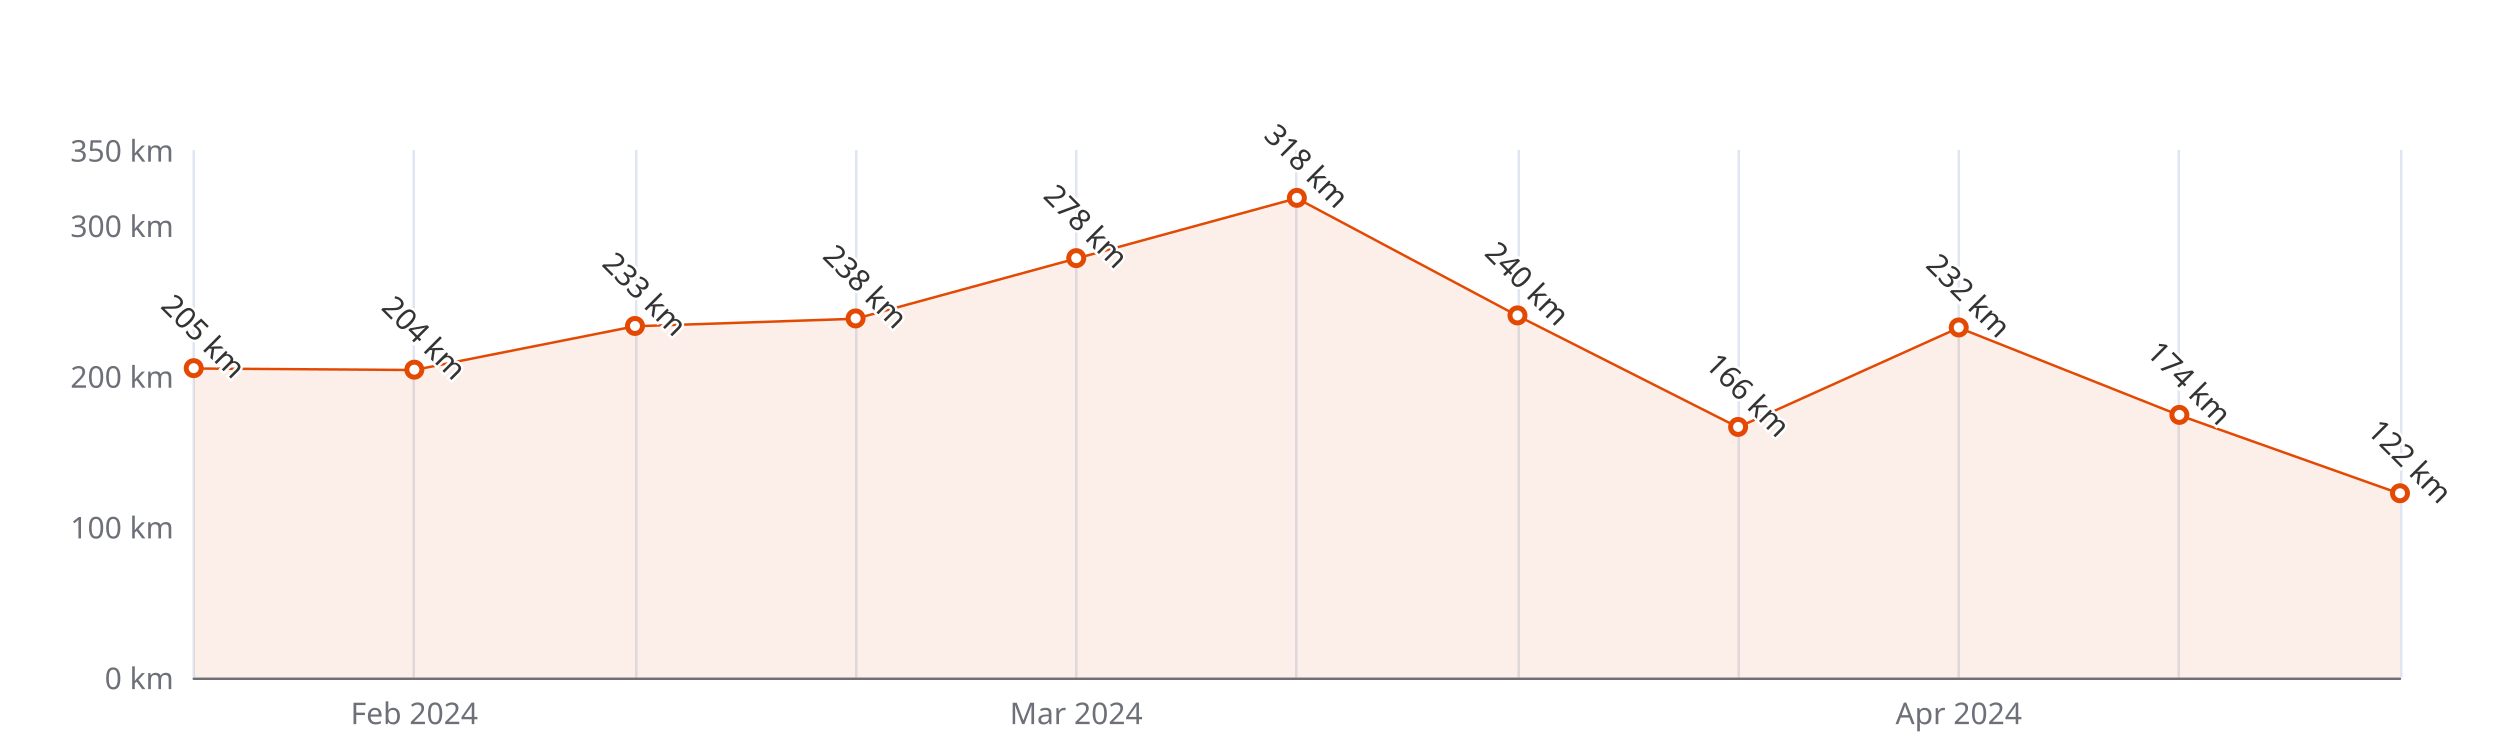
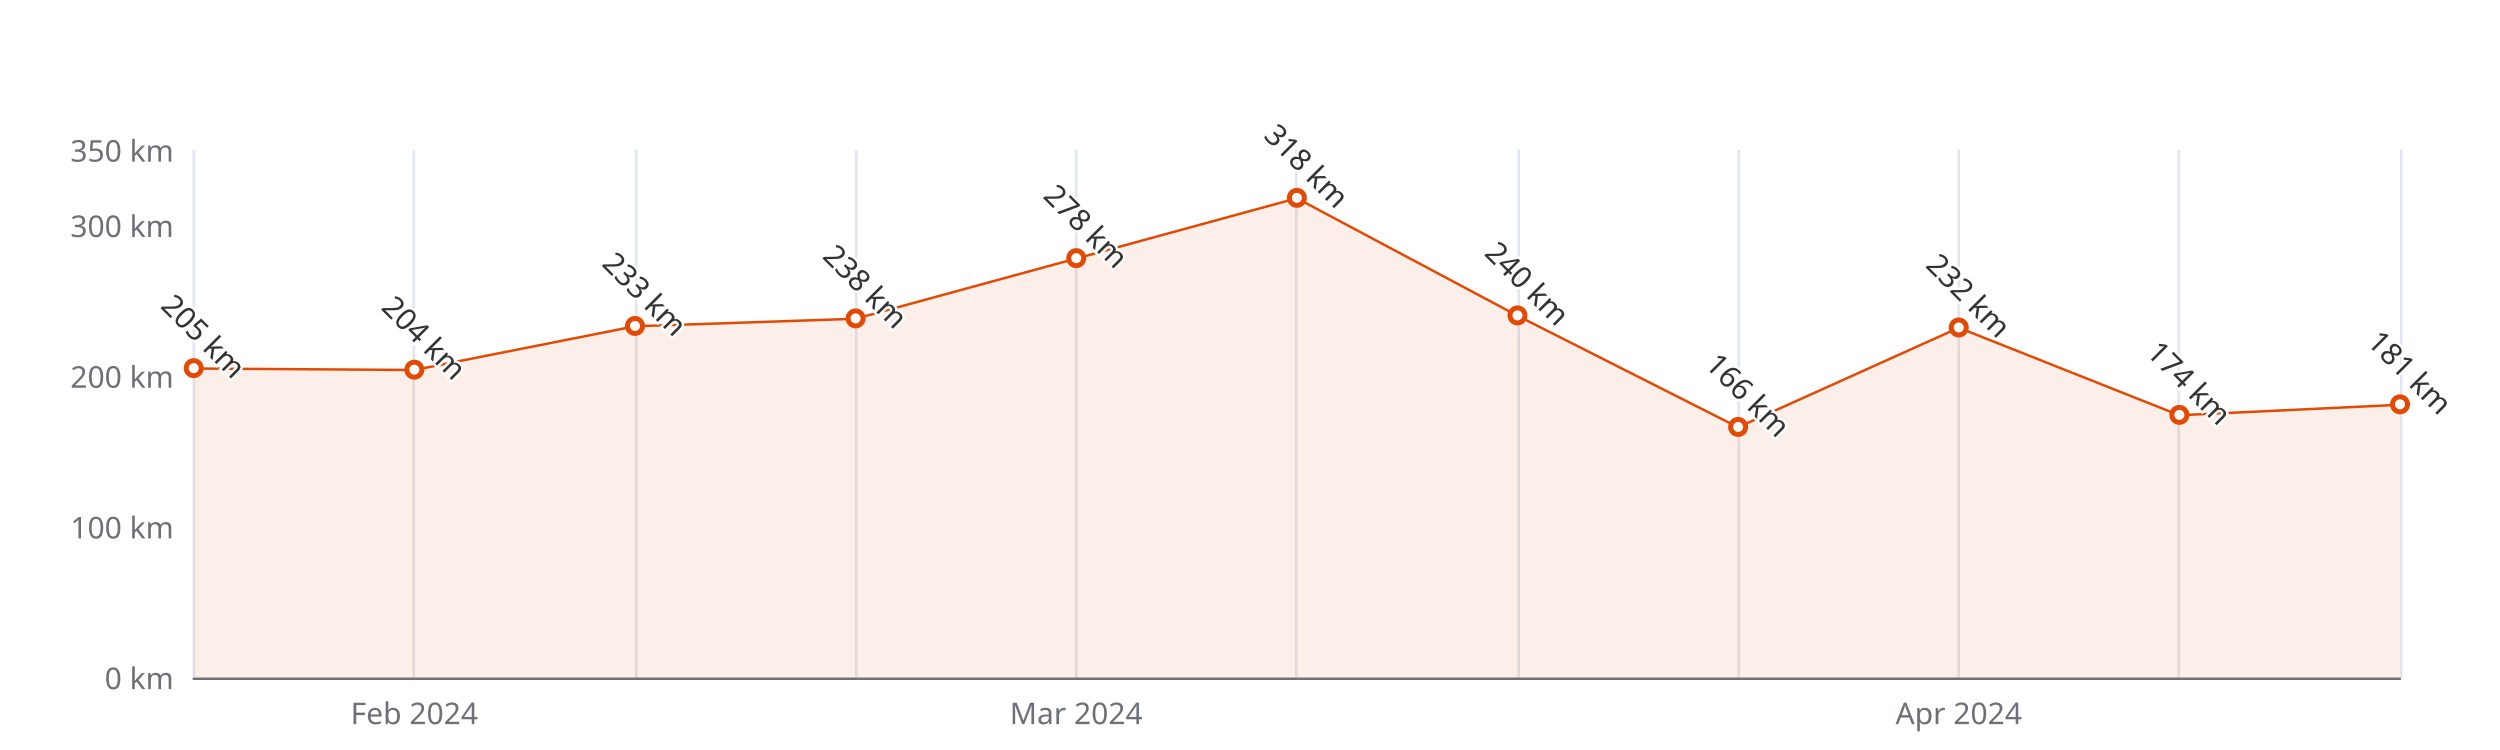
<svg xmlns="http://www.w3.org/2000/svg" width="1000" height="300" version="1.1" baseProfile="full" viewBox="0 0 1000 300">
  <rect width="1000" height="300" x="0" y="0" id="0" fill="#ffffff" />
  <path d="M77.5 60L77.5 271" fill="none" stroke="#E0E6F1" />
  <path d="M165.5 60L165.5 271" fill="none" stroke="#E0E6F1" />
  <path d="M254.5 60L254.5 271" fill="none" stroke="#E0E6F1" />
  <path d="M342.5 60L342.5 271" fill="none" stroke="#E0E6F1" />
  <path d="M430.5 60L430.5 271" fill="none" stroke="#E0E6F1" />
  <path d="M518.5 60L518.5 271" fill="none" stroke="#E0E6F1" />
  <path d="M607.5 60L607.5 271" fill="none" stroke="#E0E6F1" />
  <path d="M695.5 60L695.5 271" fill="none" stroke="#E0E6F1" />
  <path d="M783.5 60L783.5 271" fill="none" stroke="#E0E6F1" />
  <path d="M871.5 60L871.5 271" fill="none" stroke="#E0E6F1" />
  <path d="M960.5 60L960.5 271" fill="none" stroke="#E0E6F1" />
  <path d="M77.5 271.5L960 271.5" fill="none" stroke="#6E7079" stroke-linecap="round" />
  <text dominant-baseline="central" text-anchor="end" style="font-size:12px;font-family:sans-serif;" xml:space="preserve" transform="translate(69.48 271)" fill="#6E7079">0 km</text>
  <text dominant-baseline="central" text-anchor="end" style="font-size:12px;font-family:sans-serif;" xml:space="preserve" transform="translate(69.48 210.7143)" fill="#6E7079">100 km</text>
  <text dominant-baseline="central" text-anchor="end" style="font-size:12px;font-family:sans-serif;" xml:space="preserve" transform="translate(69.48 150.4286)" fill="#6E7079">200 km</text>
  <text dominant-baseline="central" text-anchor="end" style="font-size:12px;font-family:sans-serif;" xml:space="preserve" transform="translate(69.48 90.1429)" fill="#6E7079">300 km</text>
  <text dominant-baseline="central" text-anchor="end" style="font-size:12px;font-family:sans-serif;" xml:space="preserve" transform="translate(69.48 60)" fill="#6E7079">350 km</text>
  <text dominant-baseline="central" text-anchor="middle" style="font-size:12px;font-family:sans-serif;" xml:space="preserve" y="6" transform="translate(165.732 279)" fill="#6E7079">Feb 2024</text>
  <text dominant-baseline="central" text-anchor="middle" style="font-size:12px;font-family:sans-serif;" xml:space="preserve" y="6" transform="translate(430.488 279)" fill="#6E7079">Mar 2024</text>
  <text dominant-baseline="central" text-anchor="middle" style="font-size:12px;font-family:sans-serif;" xml:space="preserve" y="6" transform="translate(783.496 279)" fill="#6E7079">Apr 2024</text>
  <g clip-path="url(#zr5-c0)">
-     <path d="M77.5 147.4L165.7 148L254 130.5L342.2 127.5L430.5 103.4L518.7 79.3L607 126.3L695.2 170.9L783.5 131.1L871.7 166.1L960 197.5L960 271L871.7 271L783.5 271L695.2 271L607 271L518.7 271L430.5 271L342.2 271L254 271L165.7 271L77.5 271Z" fill="rgb(227,73,2)" fill-opacity="0.09" />
-     <path d="M77.5 147.4L165.7 148L254 130.5L342.2 127.5L430.5 103.4L518.7 79.3L607 126.3L695.2 170.9L783.5 131.1L871.7 166.1L960 197.5" fill="none" stroke="#E34902" stroke-linejoin="bevel" />
+     <path d="M77.5 147.4L165.7 148L254 130.5L342.2 127.5L430.5 103.4L518.7 79.3L607 126.3L695.2 170.9L783.5 131.1L871.7 166.1L960 161.9L960 271L871.7 271L783.5 271L695.2 271L607 271L518.7 271L430.5 271L342.2 271L254 271L165.7 271L77.5 271Z" fill="rgb(227,73,2)" fill-opacity="0.09" />
+     <path d="M77.5 147.4L165.7 148L254 130.5L342.2 127.5L430.5 103.4L518.7 79.3L607 126.3L695.2 170.9L783.5 131.1L871.7 166.1L960 161.9" fill="none" stroke="#E34902" stroke-linejoin="bevel" />
  </g>
  <path d="M1 0A1 1 0 1 1 1 -0.1A1 1 0 0 1 1 0" transform="matrix(3,0,0,3,77.48,147.4143)" fill="#fff" stroke="#E34902" stroke-width="0.667" />
  <path d="M1 0A1 1 0 1 1 1 -0.1A1 1 0 0 1 1 0" transform="matrix(3,0,0,3,165.732,148.0171)" fill="#fff" stroke="#E34902" stroke-width="0.667" />
  <path d="M1 0A1 1 0 1 1 1 -0.1A1 1 0 0 1 1 0" transform="matrix(3,0,0,3,253.984,130.5343)" fill="#fff" stroke="#E34902" stroke-width="0.667" />
  <path d="M1 0A1 1 0 1 1 1 -0.1A1 1 0 0 1 1 0" transform="matrix(3,0,0,3,342.236,127.52)" fill="#fff" stroke="#E34902" stroke-width="0.667" />
  <path d="M1 0A1 1 0 1 1 1 -0.1A1 1 0 0 1 1 0" transform="matrix(3,0,0,3,430.488,103.4057)" fill="#fff" stroke="#E34902" stroke-width="0.667" />
  <path d="M1 0A1 1 0 1 1 1 -0.1A1 1 0 0 1 1 0" transform="matrix(3,0,0,3,518.74,79.2914)" fill="#fff" stroke="#E34902" stroke-width="0.667" />
  <path d="M1 0A1 1 0 1 1 1 -0.1A1 1 0 0 1 1 0" transform="matrix(3,0,0,3,606.992,126.3143)" fill="#fff" stroke="#E34902" stroke-width="0.667" />
  <path d="M1 0A1 1 0 1 1 1 -0.1A1 1 0 0 1 1 0" transform="matrix(3,0,0,3,695.244,170.9257)" fill="#fff" stroke="#E34902" stroke-width="0.667" />
  <path d="M1 0A1 1 0 1 1 1 -0.1A1 1 0 0 1 1 0" transform="matrix(3,0,0,3,783.496,131.1371)" fill="#fff" stroke="#E34902" stroke-width="0.667" />
  <path d="M1 0A1 1 0 1 1 1 -0.1A1 1 0 0 1 1 0" transform="matrix(3,0,0,3,871.748,166.1029)" fill="#fff" stroke="#E34902" stroke-width="0.667" />
-   <path d="M1 0A1 1 0 1 1 1 -0.1A1 1 0 0 1 1 0" transform="matrix(3,0,0,3,960,197.4514)" fill="#fff" stroke="#E34902" stroke-width="0.667" />
+   <path d="M1 0A1 1 0 1 1 1 -0.1A1 1 0 0 1 1 0" transform="matrix(3,0,0,3,960,161.8829)" fill="#fff" stroke="#E34902" stroke-width="0.667" />
  <text dominant-baseline="central" text-anchor="middle" style="font-size:12px;font-family:sans-serif;" xml:space="preserve" y="-6" transform="matrix(0.707,0.707,-0.707,0.707,77.48,138.4143)" fill="#333" stroke="rgb(255,255,255)" stroke-width="2" paint-order="stroke" stroke-miterlimit="2">205 km</text>
  <text dominant-baseline="central" text-anchor="middle" style="font-size:12px;font-family:sans-serif;" xml:space="preserve" y="-6" transform="matrix(0.707,0.707,-0.707,0.707,165.732,139.0171)" fill="#333" stroke="rgb(255,255,255)" stroke-width="2" paint-order="stroke" stroke-miterlimit="2">204 km</text>
  <text dominant-baseline="central" text-anchor="middle" style="font-size:12px;font-family:sans-serif;" xml:space="preserve" y="-6" transform="matrix(0.707,0.707,-0.707,0.707,253.984,121.5343)" fill="#333" stroke="rgb(255,255,255)" stroke-width="2" paint-order="stroke" stroke-miterlimit="2">233 km</text>
  <text dominant-baseline="central" text-anchor="middle" style="font-size:12px;font-family:sans-serif;" xml:space="preserve" y="-6" transform="matrix(0.707,0.707,-0.707,0.707,342.236,118.52)" fill="#333" stroke="rgb(255,255,255)" stroke-width="2" paint-order="stroke" stroke-miterlimit="2">238 km</text>
  <text dominant-baseline="central" text-anchor="middle" style="font-size:12px;font-family:sans-serif;" xml:space="preserve" y="-6" transform="matrix(0.707,0.707,-0.707,0.707,430.488,94.4057)" fill="#333" stroke="rgb(255,255,255)" stroke-width="2" paint-order="stroke" stroke-miterlimit="2">278 km</text>
  <text dominant-baseline="central" text-anchor="middle" style="font-size:12px;font-family:sans-serif;" xml:space="preserve" y="-6" transform="matrix(0.707,0.707,-0.707,0.707,518.74,70.2914)" fill="#333" stroke="rgb(255,255,255)" stroke-width="2" paint-order="stroke" stroke-miterlimit="2">318 km</text>
  <text dominant-baseline="central" text-anchor="middle" style="font-size:12px;font-family:sans-serif;" xml:space="preserve" y="-6" transform="matrix(0.707,0.707,-0.707,0.707,606.992,117.3143)" fill="#333" stroke="rgb(255,255,255)" stroke-width="2" paint-order="stroke" stroke-miterlimit="2">240 km</text>
  <text dominant-baseline="central" text-anchor="middle" style="font-size:12px;font-family:sans-serif;" xml:space="preserve" y="-6" transform="matrix(0.707,0.707,-0.707,0.707,695.244,161.9257)" fill="#333" stroke="rgb(255,255,255)" stroke-width="2" paint-order="stroke" stroke-miterlimit="2">166 km</text>
  <text dominant-baseline="central" text-anchor="middle" style="font-size:12px;font-family:sans-serif;" xml:space="preserve" y="-6" transform="matrix(0.707,0.707,-0.707,0.707,783.496,122.1371)" fill="#333" stroke="rgb(255,255,255)" stroke-width="2" paint-order="stroke" stroke-miterlimit="2">232 km</text>
  <text dominant-baseline="central" text-anchor="middle" style="font-size:12px;font-family:sans-serif;" xml:space="preserve" y="-6" transform="matrix(0.707,0.707,-0.707,0.707,871.748,157.1029)" fill="#333" stroke="rgb(255,255,255)" stroke-width="2" paint-order="stroke" stroke-miterlimit="2">174 km</text>
-   <text dominant-baseline="central" text-anchor="middle" style="font-size:12px;font-family:sans-serif;" xml:space="preserve" y="-6" transform="matrix(0.707,0.707,-0.707,0.707,960,188.4514)" fill="#333" stroke="rgb(255,255,255)" stroke-width="2" paint-order="stroke" stroke-miterlimit="2">122 km</text>
+   <text dominant-baseline="central" text-anchor="middle" style="font-size:12px;font-family:sans-serif;" xml:space="preserve" y="-6" transform="matrix(0.707,0.707,-0.707,0.707,960,152.8829)" fill="#333" stroke="rgb(255,255,255)" stroke-width="2" paint-order="stroke" stroke-miterlimit="2">181 km</text>
  <defs>
    <clipPath id="zr5-c0">
      <path d="M76 59.5l884 0l0 212l-884 0Z" fill="#000" />
    </clipPath>
  </defs>
</svg>
